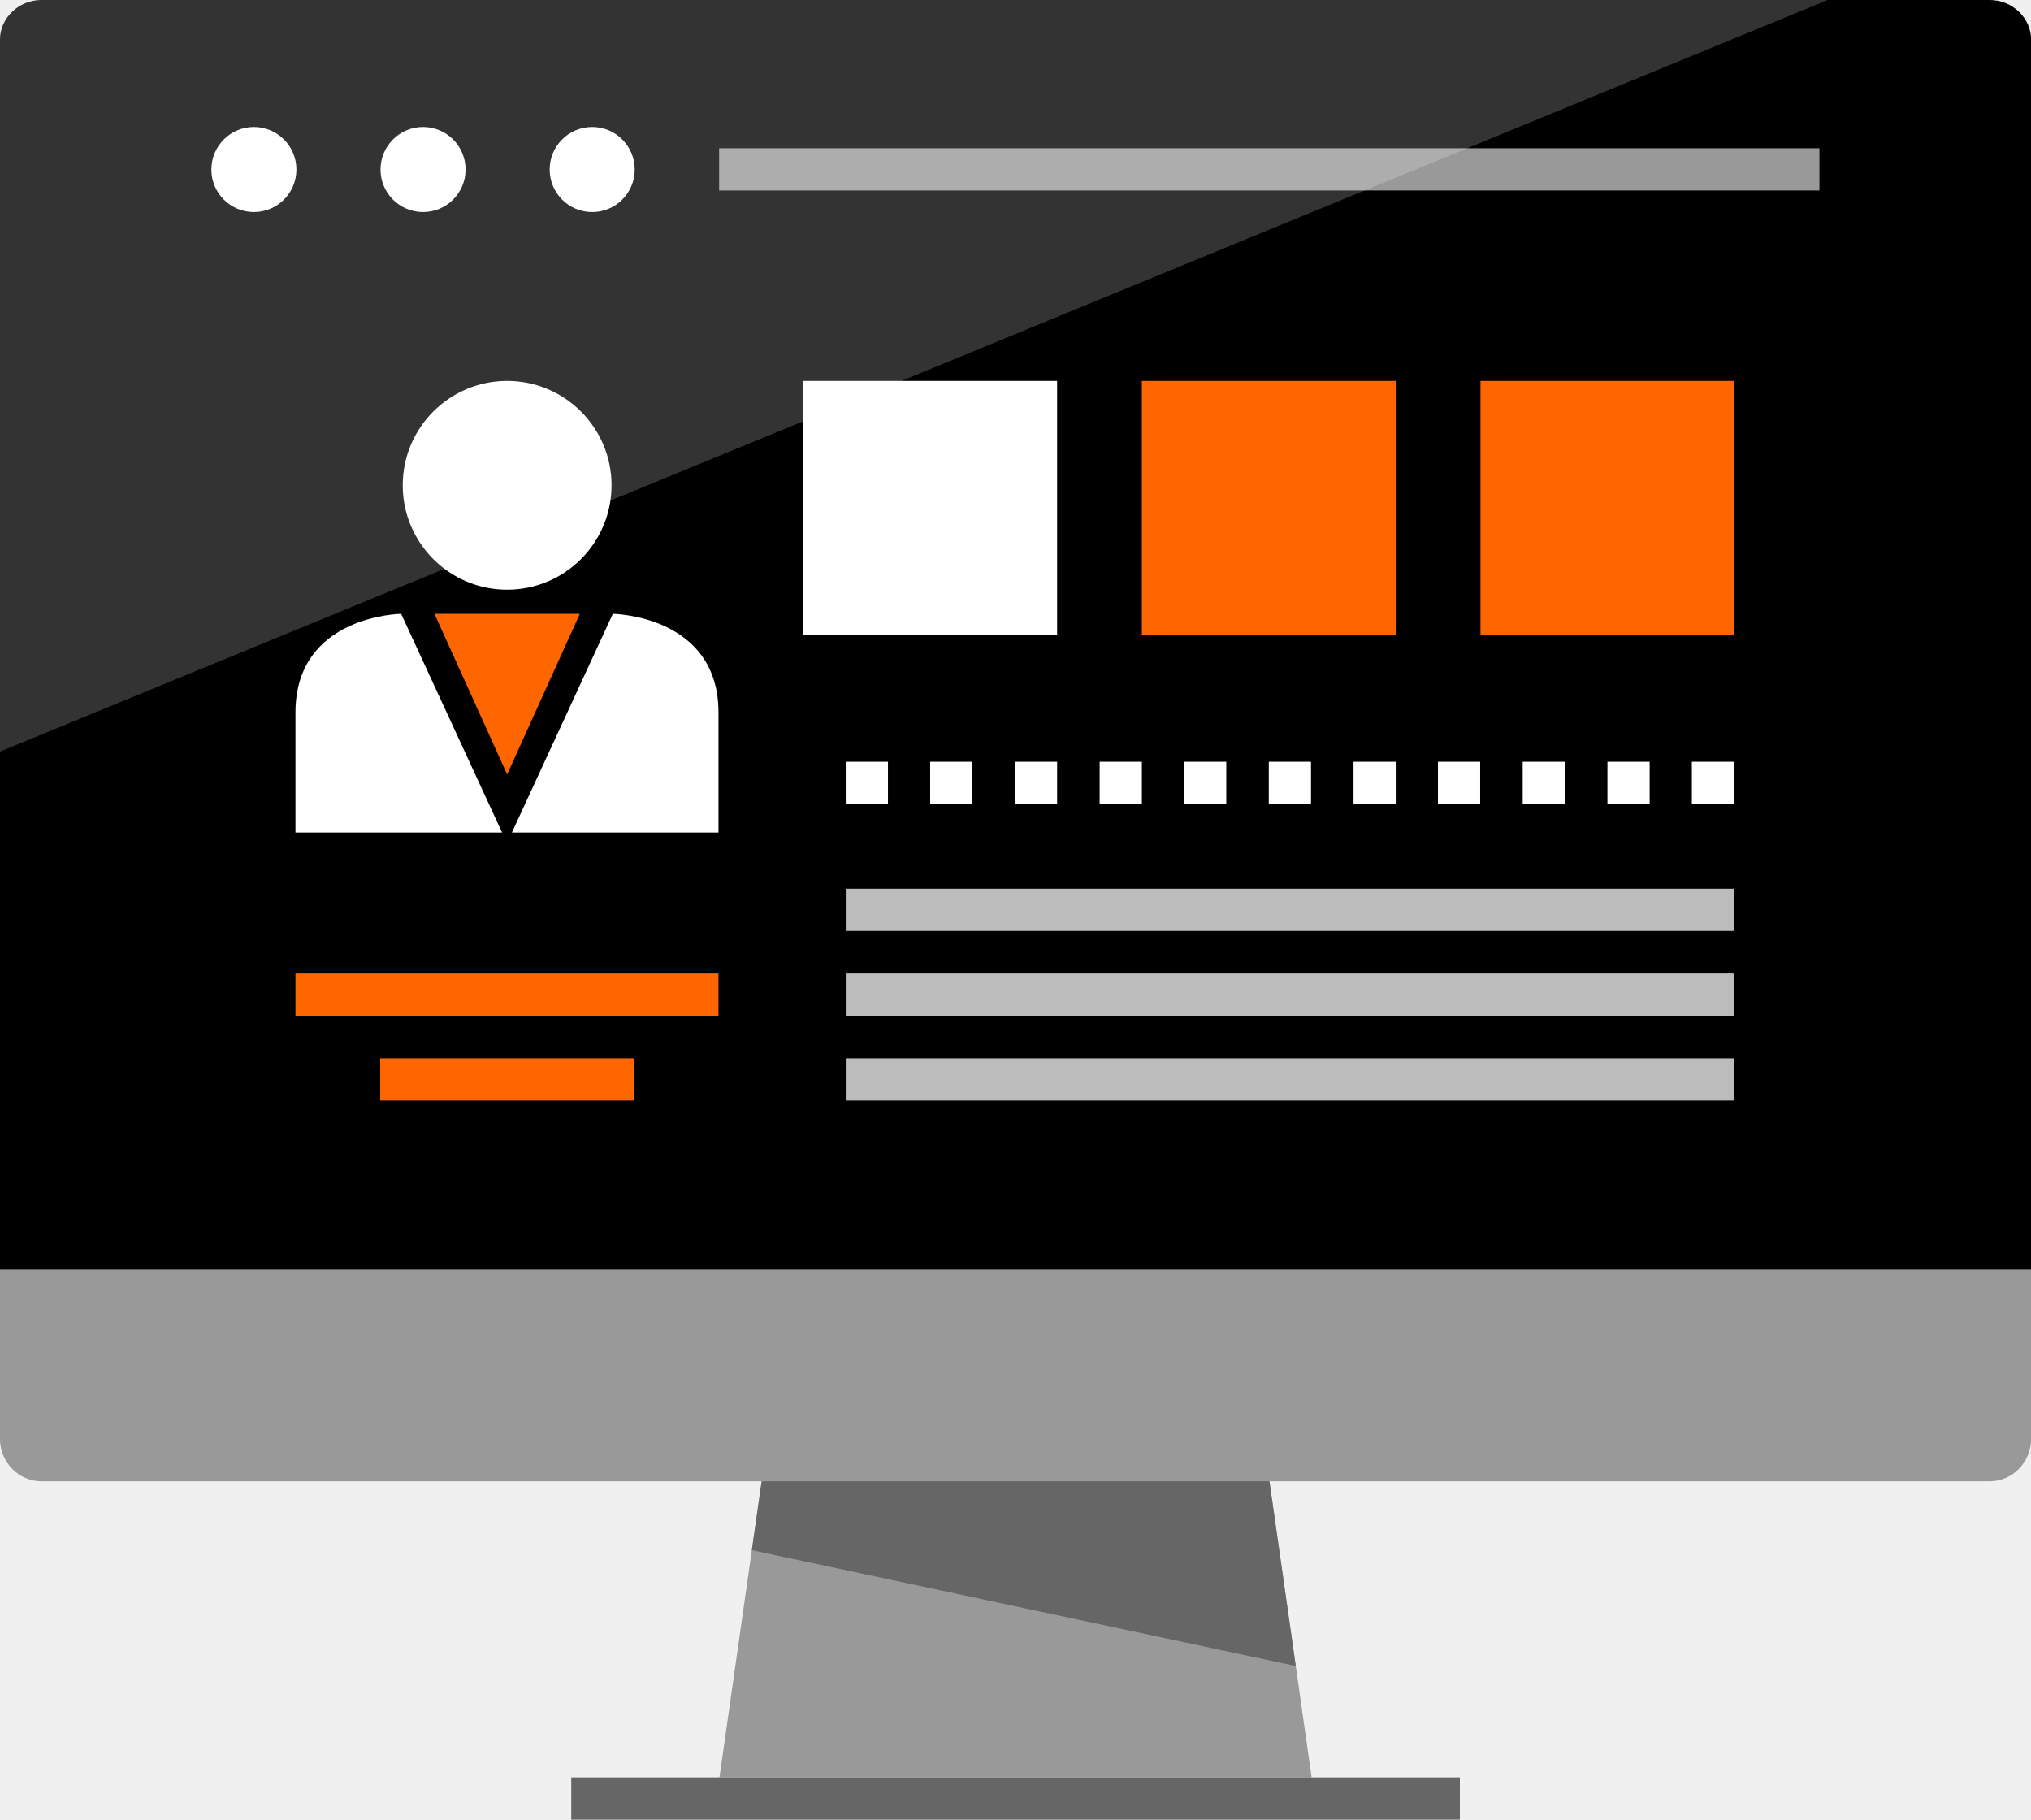
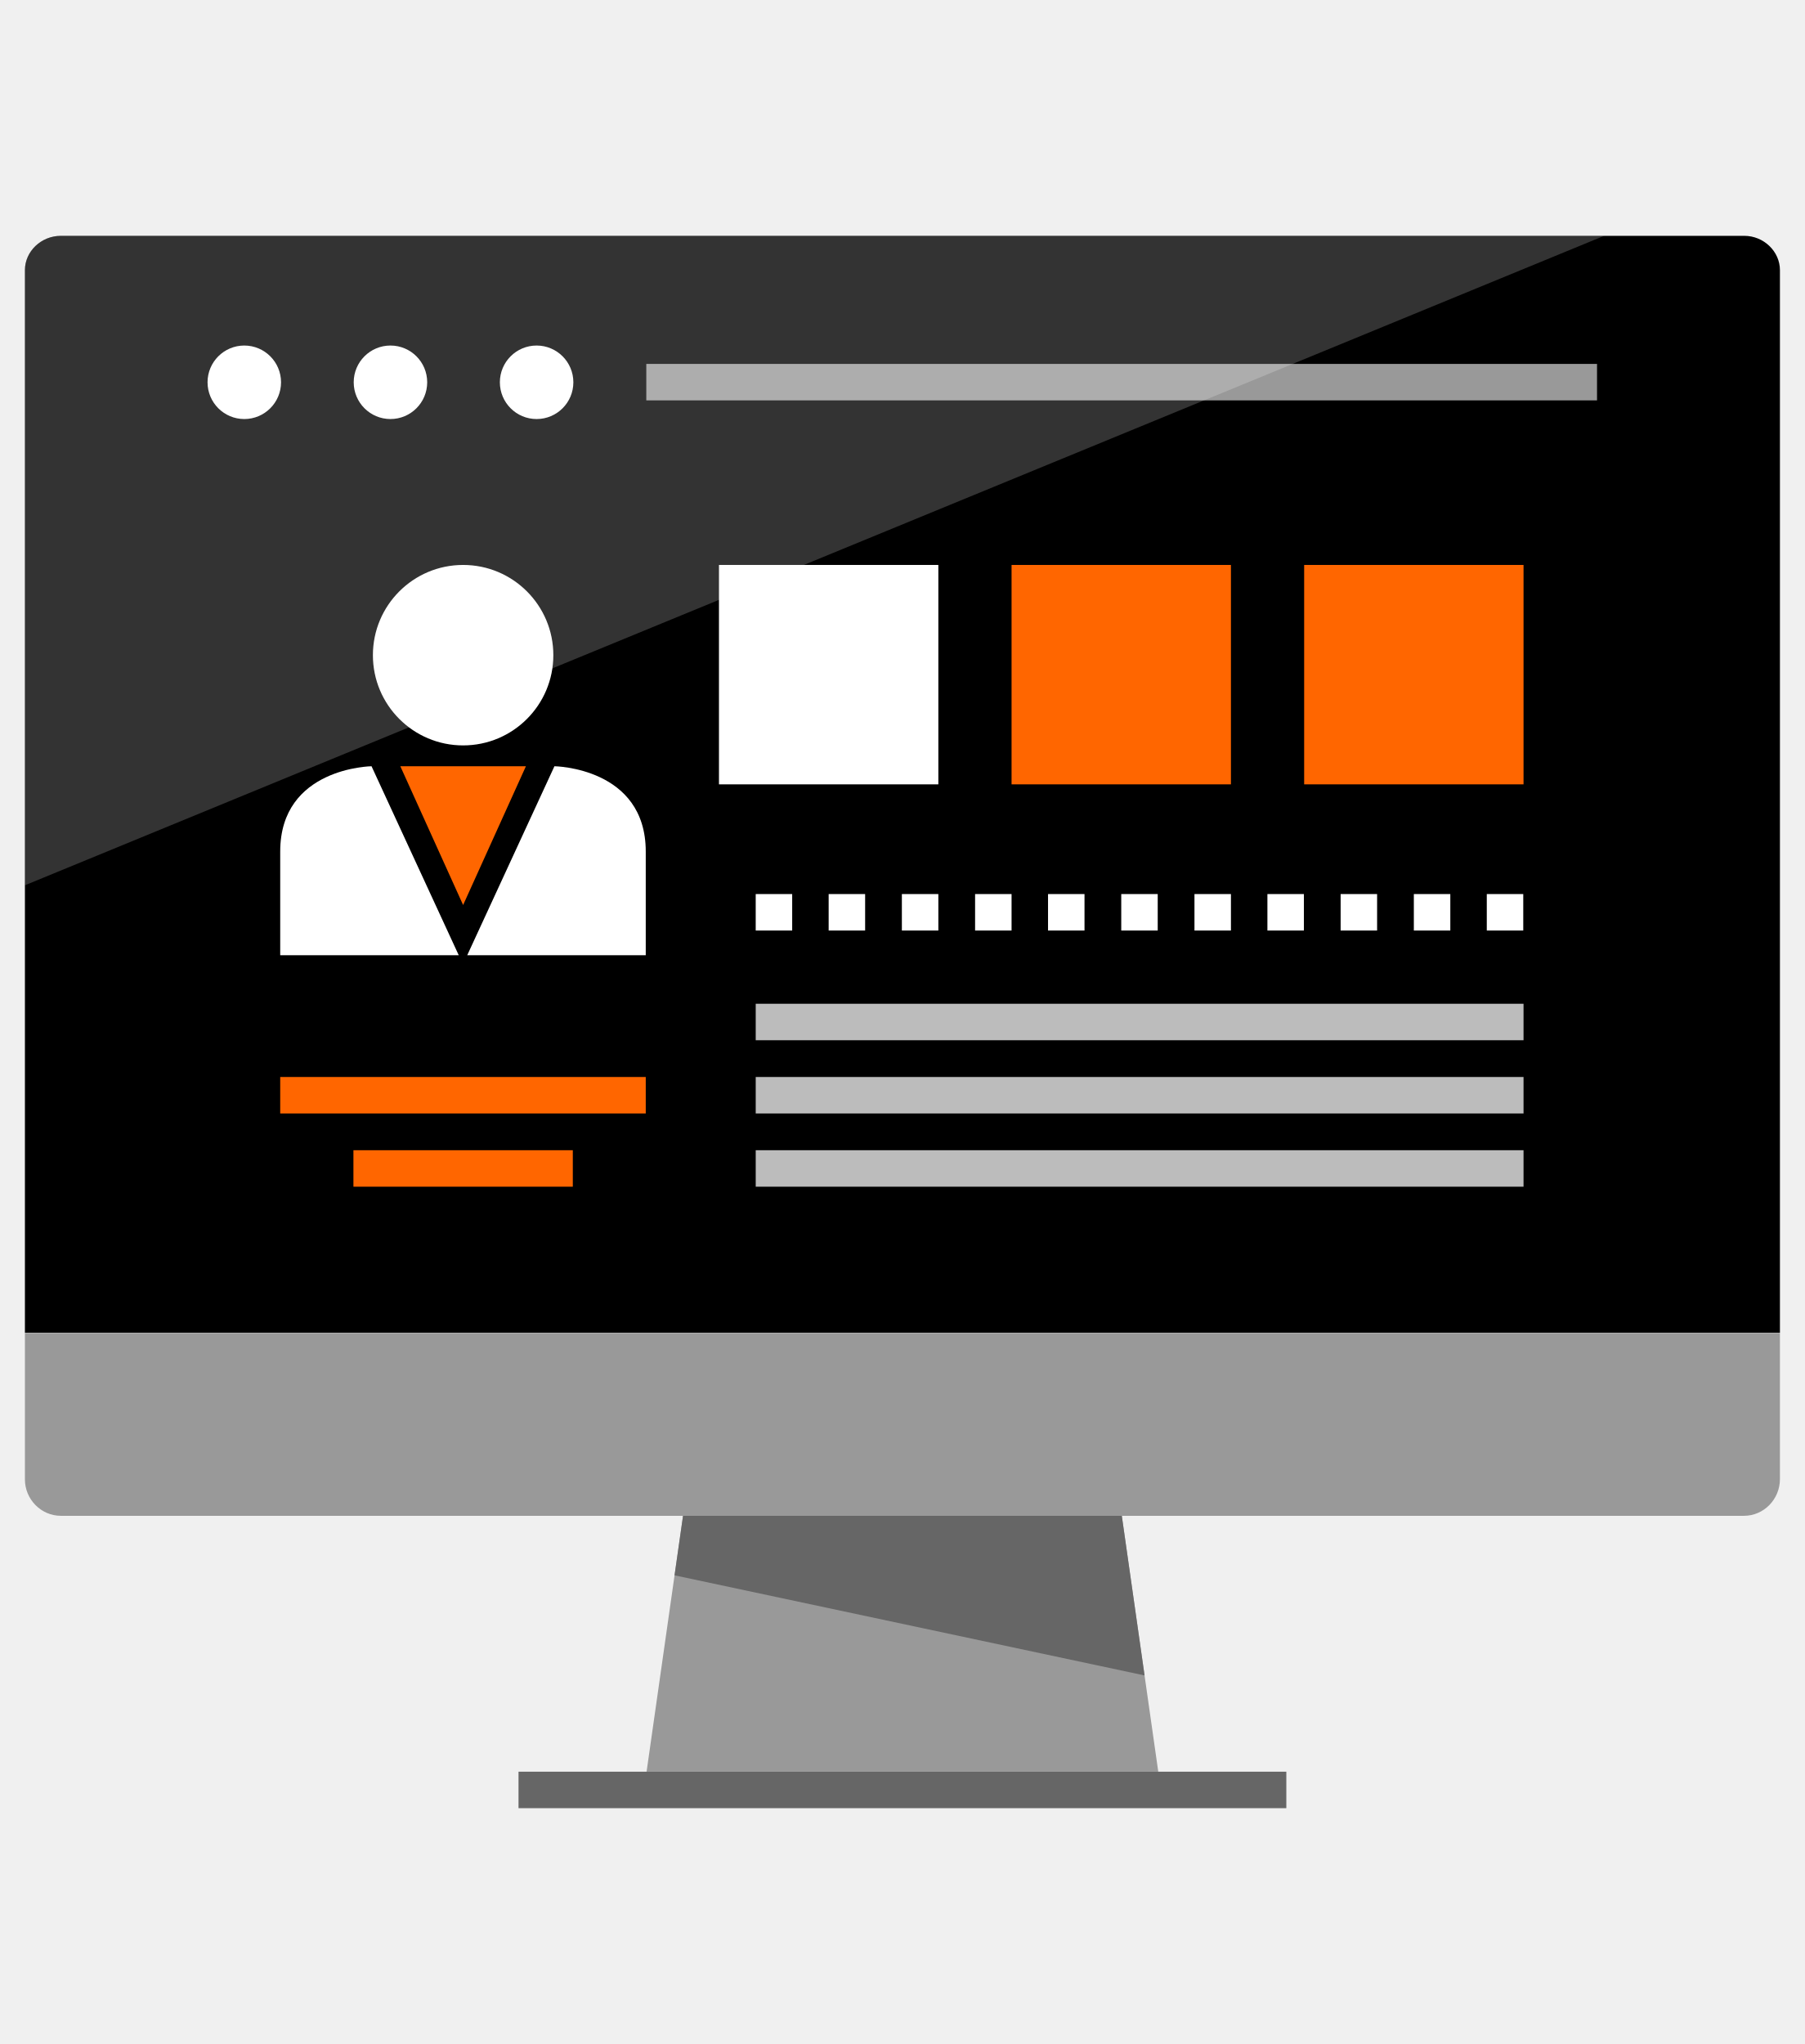
- <svg xmlns="http://www.w3.org/2000/svg" width="111.63px" height="100px" version="1.1" viewBox="0 0 111.63 100" xml:space="preserve">
-   <g transform="matrix(.21804 0 0 .21804 0 -5.8172)">
+ <svg xmlns="http://www.w3.org/2000/svg" width="114.81" height="130" version="1.1" viewBox="0 0 114.81 130" xml:space="preserve">
+   <rect width="114.81" height="130" fill="none" />
+   <g transform="matrix(.21804 0 0 .21804 1.5848 9.1818)">
    <path d="m0 346.68v-310c0-5.44 4.72-10 10.48-10h491.12c5.68 0 10.4 4.56 10.4 10v310z" />
    <g fill="#999">
      <path d="m512 346.68v42.64c0 5.92-4.72 10.72-10.48 10.72h-491.04c-5.76 0-10.48-4.8-10.48-10.64v-42.64h512z" />
-       <polygon points="320 400.04 330.64 474.68 181.36 474.68 192 400.04" />
+       <polygon points="330.64 474.68 181.36 474.68 192 400.04 320 400.04" />
    </g>
    <g fill="#666">
-       <polygon points="189.52 417.4 192 400.04 320 400.04 326.64 446.6" />
+       <polygon points="192 400.04 320 400.04 326.64 446.6 189.52 417.4" />
      <rect x="144" y="474.68" width="224" height="10.64" />
    </g>
    <g fill="#fff">
      <circle cx="149.28" cy="69.4" r="10.72" />
      <circle cx="106.64" cy="69.4" r="10.72" />
      <circle cx="64" cy="69.4" r="10.72" />
    </g>
    <rect x="181.28" y="64.04" width="277.36" height="10.64" fill="#999" />
    <g fill="#bcbcbc">
      <rect x="213.2" y="250.68" width="224" height="10.64" />
      <rect x="213.2" y="272.04" width="224" height="10.64" />
      <rect x="213.2" y="293.4" width="224" height="10.64" />
    </g>
    <g fill="#fff">
      <rect x="213.2" y="218.68" width="10.64" height="10.64" />
      <rect x="234.48" y="218.68" width="10.64" height="10.64" />
      <rect x="255.84" y="218.68" width="10.64" height="10.64" />
      <rect x="277.2" y="218.68" width="10.64" height="10.64" />
      <rect x="298.48" y="218.68" width="10.64" height="10.64" />
      <rect x="319.84" y="218.68" width="10.64" height="10.64" />
      <rect x="341.2" y="218.68" width="10.64" height="10.64" />
      <rect x="362.48" y="218.68" width="10.64" height="10.64" />
      <rect x="383.84" y="218.68" width="10.64" height="10.64" />
      <rect x="405.2" y="218.68" width="10.64" height="10.64" />
      <rect x="426.48" y="218.68" width="10.64" height="10.64" />
      <circle cx="127.84" cy="149" r="26.32" />
-       <path d="m126.56 236.52-25.44-55.12s-26.64 0.32-26.64 24.88v30.24h52.08z" />
-       <path d="m129.04 236.52 25.44-55.12s26.64 0.32 26.64 24.88v30.24h-52.08z" />
+       <path d="m126.56 236.52-25.44-55.12s-26.64 0.32-26.64 24.88v30.24z" />
+       <path d="m129.04 236.52 25.44-55.12s26.64 0.32 26.64 24.88v30.24z" />
    </g>
-     <polygon points="146.16 181.4 127.84 181.4 109.52 181.4 127.84 221.88" fill="#f60" />
+     <polygon points="127.84 181.4 109.52 181.4 127.84 221.88 146.16 181.4" fill="#f60" />
    <rect x="202.48" y="122.68" width="64" height="64" fill="#fff" />
    <g fill="#f60">
      <rect x="287.84" y="122.68" width="64" height="64" />
      <rect x="373.2" y="122.68" width="64" height="64" />
      <rect x="74.48" y="272.04" width="106.64" height="10.64" />
      <rect x="95.84" y="293.4" width="64" height="10.64" />
    </g>
    <path d="m460.72 26.68h-450.24c-5.76 0-10.48 4.56-10.48 10v179.44z" enable-background="new" fill="#fff" opacity=".2" />
  </g>
</svg>
